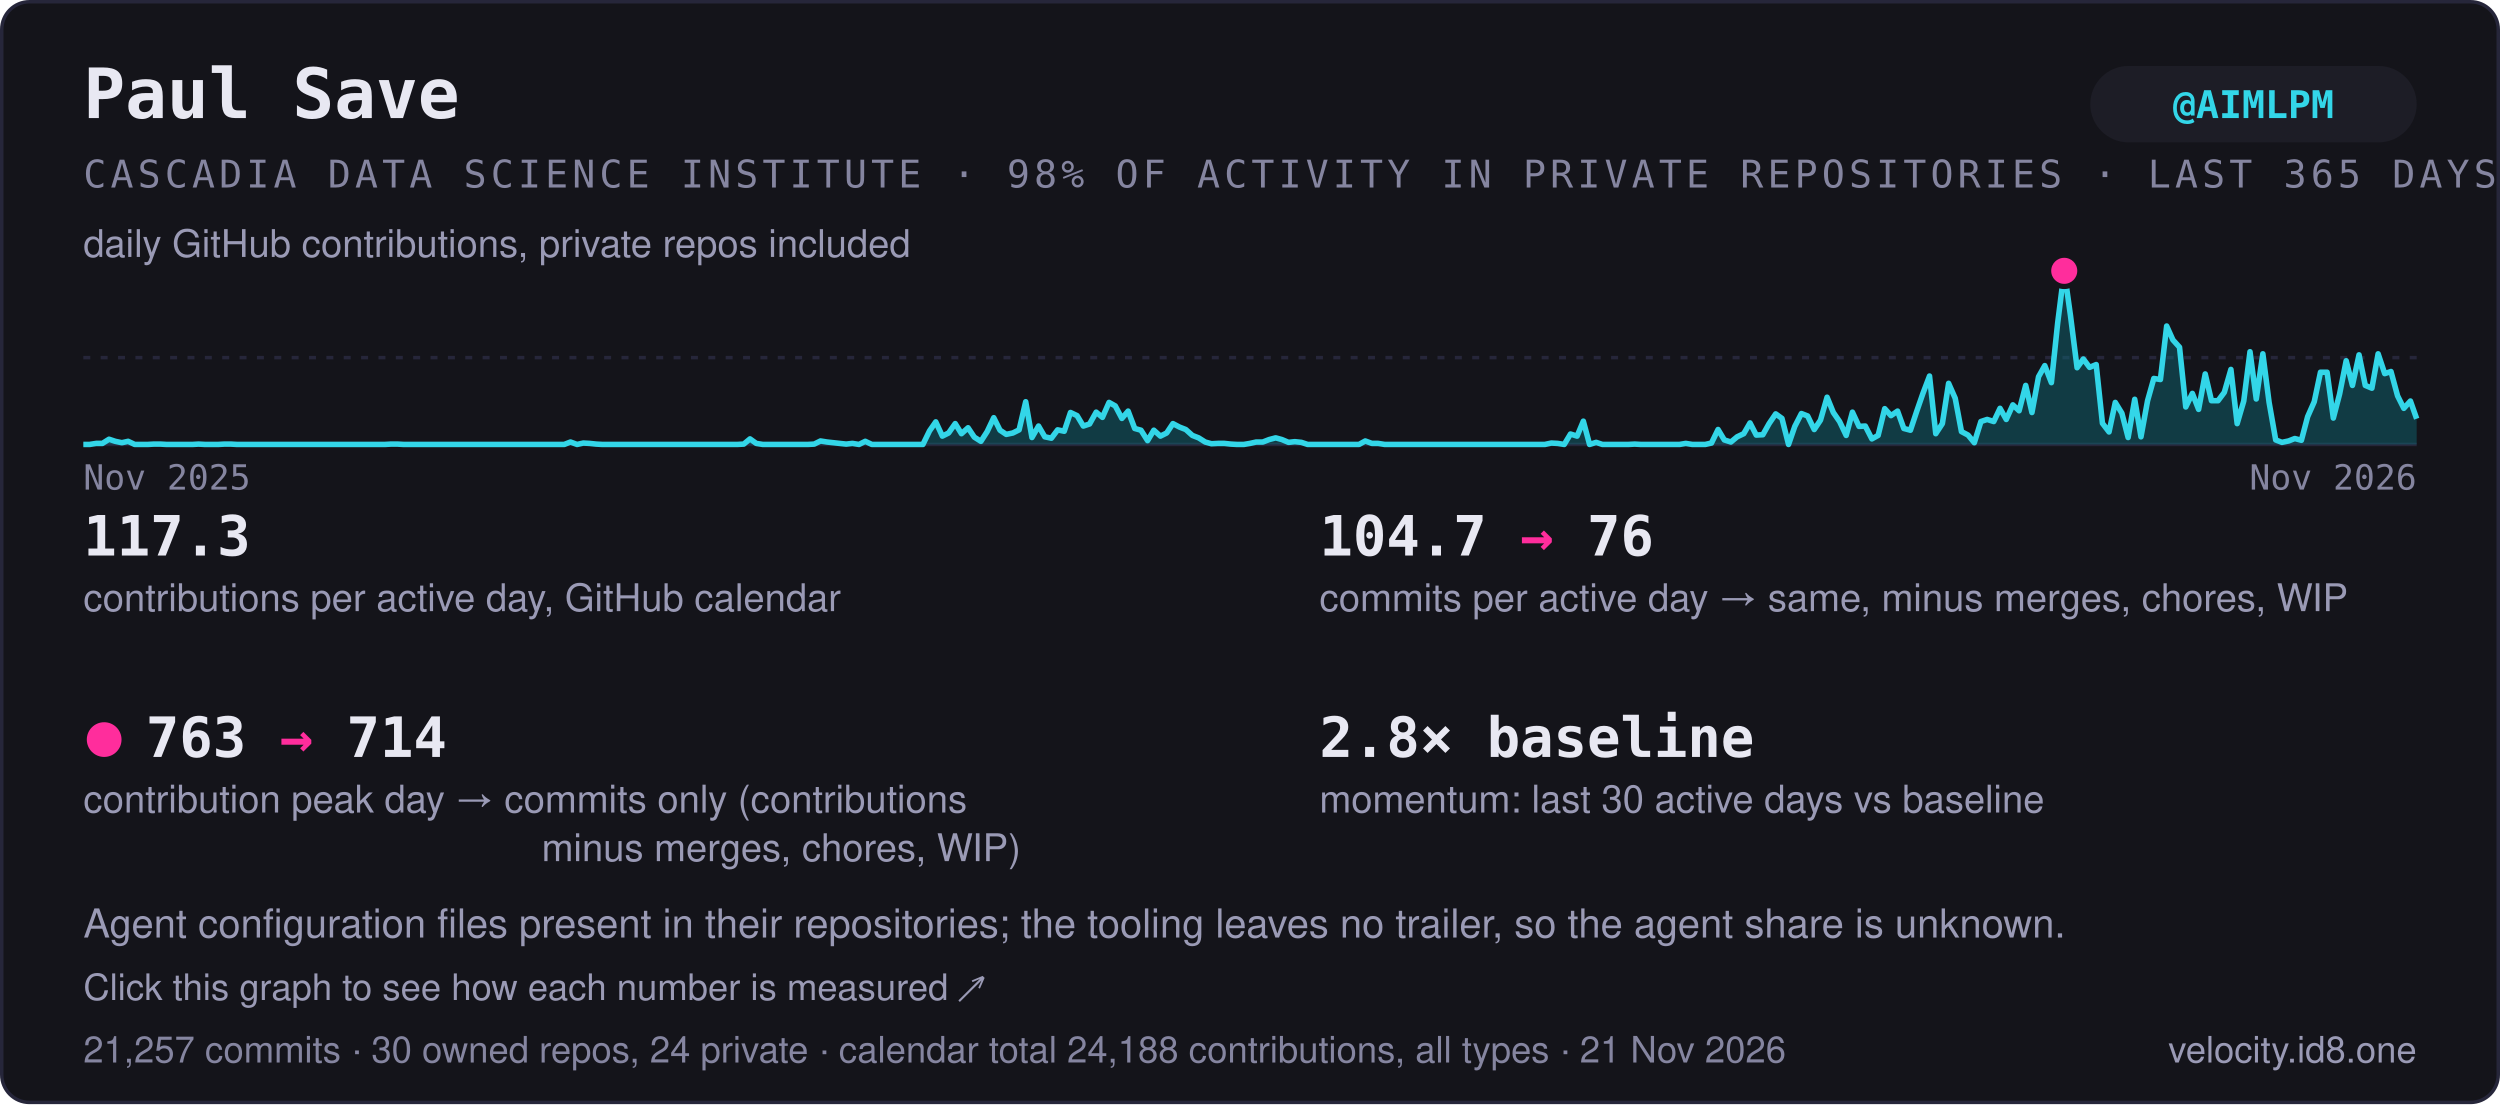
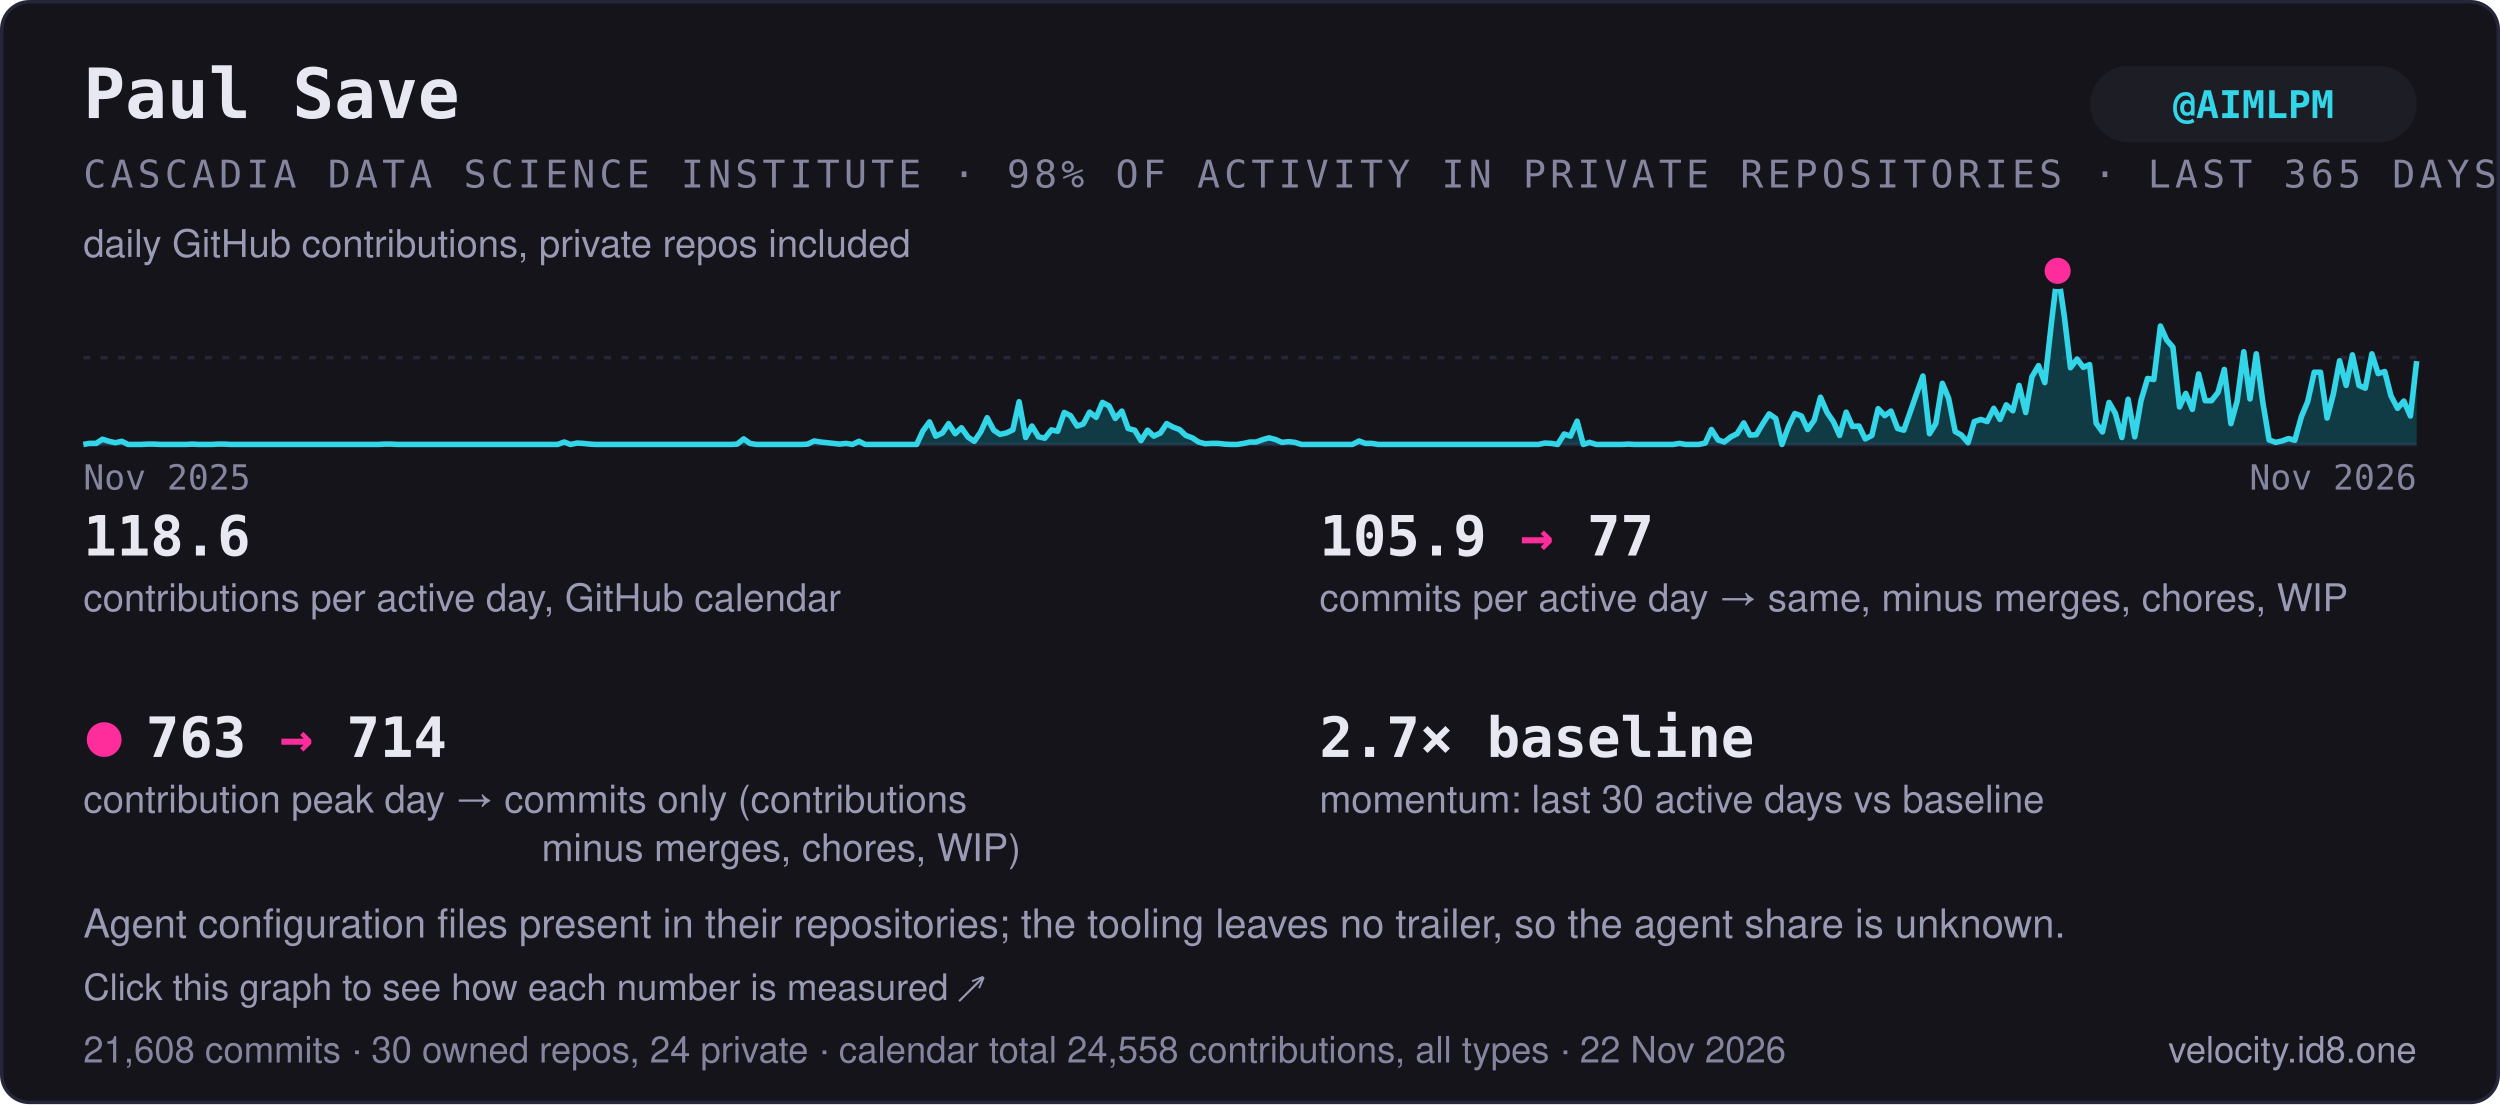
<svg xmlns="http://www.w3.org/2000/svg" width="720" height="318" viewBox="0 0 720 318" role="img" aria-label="Paul Save: Velocity Graph">
  <rect x="0.5" y="0.5" width="719" height="317" rx="8" fill="#14141A" stroke="#26263A" />
  <text x="24" y="34" font-family="Departure Mono, JetBrains Mono, ui-monospace, Menlo, monospace" font-size="20" font-weight="700" fill="#E8E8F2">Paul Save</text>
  <text x="24" y="54" font-family="Departure Mono, JetBrains Mono, ui-monospace, Menlo, monospace" font-size="11" letter-spacing="1.2" fill="#8585A0">CASCADIA DATA SCIENCE INSTITUTE · 98% OF ACTIVITY IN PRIVATE REPOSITORIES · LAST 365 DAYS</text>
  <rect x="602" y="19" width="94" height="22" rx="11" fill="#1D1D26" />
  <text x="649" y="34" text-anchor="middle" font-family="Departure Mono, JetBrains Mono, ui-monospace, Menlo, monospace" font-size="11" font-weight="600" fill="#33D6E8">@AIMLPM</text>
  <line x1="24" x2="696" y1="128" y2="128" stroke="#26263A" />
  <line x1="24" x2="696" y1="103.0" y2="103.0" stroke="#26263A" stroke-dasharray="2 3" />
-   <path d="M24.0,128.0 L25.8,128.0 L27.7,127.7 L29.5,127.7 L31.4,126.5 L33.2,127.1 L35.1,127.5 L36.9,127.1 L38.8,128.0 L40.6,128.0 L42.5,128.0 L44.3,127.9 L46.2,127.9 L48.0,128.0 L49.8,128.0 L51.7,128.0 L53.5,128.0 L55.4,128.0 L57.2,127.9 L59.1,128.0 L60.9,128.0 L62.8,128.0 L64.6,127.9 L66.5,127.9 L68.3,128.0 L70.2,128.0 L72.0,128.0 L73.8,128.0 L75.7,128.0 L77.5,128.0 L79.4,128.0 L81.2,128.0 L83.1,128.0 L84.9,128.0 L86.8,128.0 L88.6,128.0 L90.5,128.0 L92.3,128.0 L94.2,128.0 L96.0,128.0 L97.8,128.0 L99.7,128.0 L101.5,128.0 L103.4,128.0 L105.2,128.0 L107.1,128.0 L108.9,128.0 L110.8,128.0 L112.6,127.9 L114.5,127.9 L116.3,128.0 L118.2,128.0 L120.0,128.0 L121.8,128.0 L123.7,128.0 L125.5,128.0 L127.4,128.0 L129.2,128.0 L131.1,128.0 L132.9,128.0 L134.8,128.0 L136.6,128.0 L138.5,128.0 L140.3,128.0 L142.2,128.0 L144.0,128.0 L145.8,128.0 L147.7,128.0 L149.5,128.0 L151.4,128.0 L153.2,128.0 L155.1,128.0 L156.9,128.0 L158.8,128.0 L160.6,128.0 L162.5,128.0 L164.3,127.3 L166.2,128.0 L168.0,127.6 L169.8,127.7 L171.7,127.9 L173.5,128.0 L175.4,128.0 L177.2,128.0 L179.1,128.0 L180.9,128.0 L182.8,128.0 L184.6,128.0 L186.5,128.0 L188.3,128.0 L190.2,128.0 L192.0,128.0 L193.8,128.0 L195.7,128.0 L197.5,128.0 L199.4,128.0 L201.2,128.0 L203.1,128.0 L204.9,128.0 L206.8,128.0 L208.6,128.0 L210.5,128.0 L212.3,128.0 L214.2,127.9 L216.0,126.4 L217.8,127.7 L219.7,128.0 L221.5,128.0 L223.4,128.0 L225.2,128.0 L227.1,128.0 L228.9,128.0 L230.8,128.0 L232.6,128.0 L234.5,127.9 L236.3,127.0 L238.2,127.3 L240.0,127.5 L241.8,127.7 L243.7,127.9 L245.5,127.7 L247.4,128.0 L249.2,127.1 L251.1,128.0 L252.9,128.0 L254.8,128.0 L256.6,128.0 L258.5,128.0 L260.3,128.0 L262.2,128.0 L264.0,128.0 L265.8,128.0 L267.7,124.1 L269.5,121.5 L271.4,125.6 L273.2,124.7 L275.1,122.0 L276.9,124.9 L278.8,123.2 L280.6,125.9 L282.5,127.1 L284.3,124.3 L286.2,120.3 L288.0,123.9 L289.8,125.1 L291.7,124.7 L293.5,123.8 L295.4,115.7 L297.2,126.0 L299.1,122.7 L300.9,125.8 L302.8,126.2 L304.6,123.8 L306.5,124.2 L308.3,118.8 L310.2,119.7 L312.0,122.7 L313.8,122.1 L315.7,118.7 L317.5,120.2 L319.4,115.9 L321.2,116.9 L323.1,120.5 L324.9,118.4 L326.8,123.4 L328.6,123.9 L330.5,126.9 L332.3,123.9 L334.2,125.6 L336.0,124.7 L337.8,122.0 L339.7,123.0 L341.5,123.7 L343.4,125.4 L345.2,126.1 L347.1,127.3 L348.9,127.8 L350.8,127.7 L352.6,127.7 L354.5,127.9 L356.3,128.0 L358.2,128.0 L360.0,127.7 L361.8,127.3 L363.7,127.3 L365.5,126.6 L367.4,126.1 L369.2,126.6 L371.1,127.4 L372.9,127.2 L374.8,127.4 L376.6,128.0 L378.5,128.0 L380.3,128.0 L382.2,128.0 L384.0,128.0 L385.8,128.0 L387.7,128.0 L389.5,128.0 L391.4,128.0 L393.2,127.0 L395.1,127.7 L396.9,127.7 L398.8,128.0 L400.6,128.0 L402.5,128.0 L404.3,128.0 L406.2,128.0 L408.0,128.0 L409.8,128.0 L411.7,128.0 L413.5,128.0 L415.4,128.0 L417.2,128.0 L419.1,128.0 L420.9,128.0 L422.8,128.0 L424.6,128.0 L426.5,128.0 L428.3,128.0 L430.2,128.0 L432.0,128.0 L433.8,128.0 L435.7,128.0 L437.5,128.0 L439.4,128.0 L441.2,128.0 L443.1,128.0 L444.9,128.0 L446.8,127.6 L448.6,127.7 L450.5,128.0 L452.3,125.0 L454.2,125.6 L456.0,121.3 L457.8,128.0 L459.7,127.4 L461.5,128.0 L463.4,128.0 L465.2,128.0 L467.1,128.0 L468.9,128.0 L470.8,127.9 L472.6,128.0 L474.5,128.0 L476.3,128.0 L478.2,128.0 L480.0,128.0 L481.8,128.0 L483.7,128.0 L485.5,127.7 L487.4,128.0 L489.2,128.0 L491.1,128.0 L492.9,127.6 L494.8,123.7 L496.6,126.7 L498.5,127.3 L500.3,125.8 L502.2,124.9 L504.0,121.8 L505.8,125.3 L507.7,125.2 L509.5,122.0 L511.4,119.2 L513.2,120.5 L515.1,128.0 L516.9,122.8 L518.8,119.1 L520.6,119.8 L522.5,123.7 L524.3,121.0 L526.2,114.4 L528.0,118.8 L529.8,121.4 L531.7,125.4 L533.5,118.7 L535.4,122.8 L537.2,122.7 L539.1,126.4 L540.9,125.4 L542.8,117.7 L544.6,119.7 L546.5,118.4 L548.3,123.4 L550.2,123.9 L552.0,118.5 L553.8,113.3 L555.7,108.3 L557.5,124.9 L559.4,122.0 L561.2,110.4 L563.1,114.7 L564.9,124.3 L566.8,125.3 L568.6,127.5 L570.5,121.4 L572.3,120.8 L574.2,121.4 L576.0,117.6 L577.8,120.8 L579.7,116.6 L581.5,118.3 L583.4,111.0 L585.2,118.8 L587.1,108.5 L588.9,105.3 L590.8,110.2 L592.6,93.1 L594.5,78.0 L596.3,90.9 L598.2,105.9 L600.0,103.4 L601.8,105.8 L603.7,105.0 L605.5,121.9 L607.4,124.4 L609.2,115.9 L611.1,119.0 L612.9,126.0 L614.8,115.0 L616.6,125.8 L618.5,115.4 L620.3,109.0 L622.2,109.3 L624.0,93.9 L625.8,97.9 L627.7,100.0 L629.5,117.2 L631.4,113.3 L633.2,117.9 L635.1,107.7 L636.9,115.4 L638.8,115.4 L640.6,113.0 L642.5,106.4 L644.3,122.0 L646.2,115.5 L648.0,101.3 L649.8,114.9 L651.7,101.9 L653.5,115.9 L655.4,126.7 L657.2,127.4 L659.1,127.0 L660.9,126.3 L662.8,126.8 L664.6,120.0 L666.5,115.7 L668.3,107.2 L670.2,107.2 L672.0,120.4 L673.8,113.5 L675.7,103.9 L677.5,111.0 L679.4,102.2 L681.2,111.0 L683.1,111.8 L684.9,101.9 L686.8,107.6 L688.6,107.0 L690.5,114.0 L692.3,117.6 L694.2,115.5 L696.0,120.6 L696.0,128 L24,128 Z" fill="#0F6B78" fill-opacity="0.45" />
-   <path d="M24.0,128.0 L25.8,128.0 L27.7,127.7 L29.5,127.7 L31.4,126.5 L33.2,127.1 L35.1,127.5 L36.9,127.1 L38.8,128.0 L40.6,128.0 L42.5,128.0 L44.3,127.9 L46.2,127.9 L48.0,128.0 L49.8,128.0 L51.7,128.0 L53.5,128.0 L55.4,128.0 L57.2,127.9 L59.1,128.0 L60.9,128.0 L62.8,128.0 L64.6,127.9 L66.5,127.9 L68.3,128.0 L70.2,128.0 L72.0,128.0 L73.8,128.0 L75.7,128.0 L77.5,128.0 L79.4,128.0 L81.2,128.0 L83.1,128.0 L84.9,128.0 L86.8,128.0 L88.6,128.0 L90.5,128.0 L92.3,128.0 L94.2,128.0 L96.0,128.0 L97.8,128.0 L99.7,128.0 L101.5,128.0 L103.4,128.0 L105.2,128.0 L107.1,128.0 L108.9,128.0 L110.8,128.0 L112.6,127.9 L114.5,127.9 L116.3,128.0 L118.2,128.0 L120.0,128.0 L121.8,128.0 L123.7,128.0 L125.5,128.0 L127.4,128.0 L129.2,128.0 L131.1,128.0 L132.9,128.0 L134.8,128.0 L136.6,128.0 L138.5,128.0 L140.3,128.0 L142.2,128.0 L144.0,128.0 L145.8,128.0 L147.7,128.0 L149.5,128.0 L151.4,128.0 L153.2,128.0 L155.1,128.0 L156.9,128.0 L158.8,128.0 L160.6,128.0 L162.5,128.0 L164.3,127.3 L166.2,128.0 L168.0,127.6 L169.8,127.7 L171.7,127.9 L173.5,128.0 L175.4,128.0 L177.2,128.0 L179.1,128.0 L180.9,128.0 L182.8,128.0 L184.6,128.0 L186.5,128.0 L188.3,128.0 L190.2,128.0 L192.0,128.0 L193.8,128.0 L195.7,128.0 L197.5,128.0 L199.4,128.0 L201.2,128.0 L203.1,128.0 L204.9,128.0 L206.8,128.0 L208.6,128.0 L210.5,128.0 L212.3,128.0 L214.2,127.9 L216.0,126.4 L217.8,127.7 L219.7,128.0 L221.5,128.0 L223.4,128.0 L225.2,128.0 L227.1,128.0 L228.9,128.0 L230.8,128.0 L232.6,128.0 L234.5,127.9 L236.3,127.0 L238.2,127.3 L240.0,127.5 L241.8,127.7 L243.7,127.9 L245.5,127.7 L247.4,128.0 L249.2,127.1 L251.1,128.0 L252.9,128.0 L254.8,128.0 L256.6,128.0 L258.5,128.0 L260.3,128.0 L262.2,128.0 L264.0,128.0 L265.8,128.0 L267.7,124.1 L269.5,121.5 L271.4,125.6 L273.2,124.7 L275.1,122.0 L276.9,124.9 L278.8,123.2 L280.6,125.9 L282.5,127.1 L284.3,124.3 L286.2,120.3 L288.0,123.9 L289.8,125.1 L291.7,124.7 L293.5,123.8 L295.4,115.7 L297.2,126.0 L299.1,122.7 L300.9,125.8 L302.8,126.2 L304.6,123.8 L306.5,124.2 L308.3,118.8 L310.2,119.7 L312.0,122.7 L313.8,122.1 L315.7,118.7 L317.5,120.2 L319.4,115.9 L321.2,116.9 L323.1,120.5 L324.9,118.4 L326.8,123.4 L328.6,123.9 L330.5,126.9 L332.3,123.9 L334.2,125.6 L336.0,124.7 L337.8,122.0 L339.7,123.0 L341.5,123.7 L343.4,125.4 L345.2,126.1 L347.1,127.3 L348.9,127.8 L350.8,127.7 L352.6,127.7 L354.5,127.9 L356.3,128.0 L358.2,128.0 L360.0,127.7 L361.8,127.3 L363.7,127.3 L365.5,126.6 L367.4,126.1 L369.2,126.6 L371.1,127.4 L372.9,127.2 L374.8,127.4 L376.6,128.0 L378.5,128.0 L380.3,128.0 L382.2,128.0 L384.0,128.0 L385.8,128.0 L387.7,128.0 L389.5,128.0 L391.4,128.0 L393.2,127.0 L395.1,127.7 L396.9,127.7 L398.8,128.0 L400.6,128.0 L402.5,128.0 L404.3,128.0 L406.2,128.0 L408.0,128.0 L409.8,128.0 L411.7,128.0 L413.5,128.0 L415.4,128.0 L417.2,128.0 L419.1,128.0 L420.9,128.0 L422.8,128.0 L424.6,128.0 L426.5,128.0 L428.3,128.0 L430.2,128.0 L432.0,128.0 L433.8,128.0 L435.7,128.0 L437.5,128.0 L439.4,128.0 L441.2,128.0 L443.1,128.0 L444.9,128.0 L446.8,127.6 L448.6,127.7 L450.5,128.0 L452.3,125.0 L454.2,125.6 L456.0,121.3 L457.8,128.0 L459.7,127.4 L461.5,128.0 L463.4,128.0 L465.2,128.0 L467.1,128.0 L468.9,128.0 L470.8,127.9 L472.6,128.0 L474.5,128.0 L476.3,128.0 L478.2,128.0 L480.0,128.0 L481.8,128.0 L483.7,128.0 L485.5,127.7 L487.4,128.0 L489.2,128.0 L491.1,128.0 L492.9,127.6 L494.8,123.7 L496.6,126.7 L498.5,127.3 L500.3,125.8 L502.2,124.9 L504.0,121.8 L505.8,125.3 L507.7,125.2 L509.5,122.0 L511.4,119.2 L513.2,120.5 L515.1,128.0 L516.9,122.8 L518.8,119.1 L520.6,119.8 L522.5,123.7 L524.3,121.0 L526.2,114.4 L528.0,118.8 L529.8,121.4 L531.7,125.4 L533.5,118.7 L535.4,122.8 L537.2,122.7 L539.1,126.4 L540.9,125.4 L542.8,117.7 L544.6,119.7 L546.5,118.4 L548.3,123.4 L550.2,123.9 L552.0,118.5 L553.8,113.3 L555.7,108.3 L557.5,124.9 L559.4,122.0 L561.2,110.4 L563.1,114.7 L564.9,124.3 L566.8,125.3 L568.6,127.5 L570.5,121.4 L572.3,120.8 L574.2,121.4 L576.0,117.6 L577.8,120.8 L579.7,116.6 L581.5,118.3 L583.4,111.0 L585.2,118.8 L587.1,108.5 L588.9,105.3 L590.8,110.2 L592.6,93.1 L594.5,78.0 L596.3,90.9 L598.2,105.9 L600.0,103.4 L601.8,105.8 L603.7,105.0 L605.5,121.9 L607.4,124.4 L609.2,115.9 L611.1,119.0 L612.9,126.0 L614.8,115.0 L616.6,125.8 L618.5,115.4 L620.3,109.0 L622.2,109.3 L624.0,93.9 L625.8,97.9 L627.7,100.0 L629.5,117.2 L631.4,113.3 L633.2,117.9 L635.1,107.7 L636.9,115.4 L638.8,115.4 L640.6,113.0 L642.5,106.4 L644.3,122.0 L646.2,115.5 L648.0,101.3 L649.8,114.9 L651.7,101.9 L653.5,115.9 L655.4,126.7 L657.2,127.4 L659.1,127.0 L660.9,126.3 L662.8,126.8 L664.6,120.0 L666.5,115.7 L668.3,107.2 L670.2,107.2 L672.0,120.4 L673.8,113.5 L675.7,103.9 L677.5,111.0 L679.4,102.2 L681.2,111.0 L683.1,111.8 L684.9,101.9 L686.8,107.6 L688.6,107.0 L690.5,114.0 L692.3,117.6 L694.2,115.5 L696.0,120.6" fill="none" stroke="#33D6E8" stroke-width="1.6" stroke-linejoin="round" />
-   <circle cx="594.5" cy="78.0" r="4.5" fill="#FF2D9C" stroke="#14141A" stroke-width="1.5" />
+   <path d="M24.0,128.0 L25.8,127.7 L27.7,127.7 L29.5,126.5 L31.4,127.1 L33.2,127.5 L35.1,127.1 L36.9,128.0 L38.8,128.0 L40.6,128.0 L42.5,127.9 L44.3,127.9 L46.2,128.0 L48.0,128.0 L49.8,128.0 L51.7,128.0 L53.5,128.0 L55.4,127.9 L57.2,128.0 L59.1,128.0 L60.9,128.0 L62.8,127.9 L64.6,127.9 L66.5,128.0 L68.3,128.0 L70.2,128.0 L72.0,128.0 L73.8,128.0 L75.7,128.0 L77.5,128.0 L79.4,128.0 L81.2,128.0 L83.1,128.0 L84.9,128.0 L86.8,128.0 L88.6,128.0 L90.5,128.0 L92.3,128.0 L94.2,128.0 L96.0,128.0 L97.8,128.0 L99.7,128.0 L101.5,128.0 L103.4,128.0 L105.2,128.0 L107.1,128.0 L108.9,128.0 L110.8,127.9 L112.6,127.9 L114.5,128.0 L116.3,128.0 L118.2,128.0 L120.0,128.0 L121.8,128.0 L123.7,128.0 L125.5,128.0 L127.4,128.0 L129.2,128.0 L131.1,128.0 L132.9,128.0 L134.8,128.0 L136.6,128.0 L138.5,128.0 L140.3,128.0 L142.2,128.0 L144.0,128.0 L145.8,128.0 L147.7,128.0 L149.5,128.0 L151.4,128.0 L153.2,128.0 L155.1,128.0 L156.9,128.0 L158.8,128.0 L160.6,128.0 L162.5,127.3 L164.3,128.0 L166.2,127.6 L168.0,127.7 L169.8,127.9 L171.7,128.0 L173.5,128.0 L175.4,128.0 L177.2,128.0 L179.1,128.0 L180.9,128.0 L182.8,128.0 L184.6,128.0 L186.5,128.0 L188.3,128.0 L190.2,128.0 L192.0,128.0 L193.8,128.0 L195.7,128.0 L197.5,128.0 L199.4,128.0 L201.2,128.0 L203.1,128.0 L204.9,128.0 L206.8,128.0 L208.6,128.0 L210.5,128.0 L212.3,127.9 L214.2,126.4 L216.0,127.7 L217.8,128.0 L219.7,128.0 L221.5,128.0 L223.4,128.0 L225.2,128.0 L227.1,128.0 L228.9,128.0 L230.8,128.0 L232.6,127.9 L234.5,127.0 L236.3,127.3 L238.2,127.5 L240.0,127.7 L241.8,127.9 L243.7,127.7 L245.5,128.0 L247.4,127.1 L249.2,128.0 L251.1,128.0 L252.9,128.0 L254.8,128.0 L256.6,128.0 L258.5,128.0 L260.3,128.0 L262.2,128.0 L264.0,128.0 L265.8,124.1 L267.7,121.5 L269.5,125.6 L271.4,124.7 L273.2,122.0 L275.1,124.9 L276.9,123.2 L278.8,125.9 L280.6,127.1 L282.5,124.3 L284.3,120.3 L286.2,123.9 L288.0,125.1 L289.8,124.7 L291.7,123.8 L293.5,115.7 L295.4,126.0 L297.2,122.7 L299.1,125.8 L300.9,126.2 L302.8,123.8 L304.6,124.2 L306.5,118.8 L308.3,119.7 L310.2,122.7 L312.0,122.1 L313.8,118.7 L315.7,120.2 L317.5,115.9 L319.4,116.9 L321.2,120.5 L323.1,118.4 L324.9,123.4 L326.8,123.9 L328.6,126.9 L330.5,123.9 L332.3,125.6 L334.2,124.7 L336.0,122.0 L337.8,123.0 L339.7,123.7 L341.5,125.4 L343.4,126.1 L345.2,127.3 L347.1,127.8 L348.9,127.7 L350.8,127.7 L352.6,127.9 L354.5,128.0 L356.3,128.0 L358.2,127.7 L360.0,127.3 L361.8,127.3 L363.7,126.6 L365.5,126.1 L367.4,126.6 L369.2,127.4 L371.1,127.2 L372.9,127.4 L374.8,128.0 L376.6,128.0 L378.5,128.0 L380.3,128.0 L382.2,128.0 L384.0,128.0 L385.8,128.0 L387.7,128.0 L389.5,128.0 L391.4,127.0 L393.2,127.7 L395.1,127.7 L396.9,128.0 L398.8,128.0 L400.6,128.0 L402.5,128.0 L404.3,128.0 L406.2,128.0 L408.0,128.0 L409.8,128.0 L411.7,128.0 L413.5,128.0 L415.4,128.0 L417.2,128.0 L419.1,128.0 L420.9,128.0 L422.8,128.0 L424.6,128.0 L426.5,128.0 L428.3,128.0 L430.2,128.0 L432.0,128.0 L433.8,128.0 L435.7,128.0 L437.5,128.0 L439.4,128.0 L441.2,128.0 L443.1,128.0 L444.9,127.6 L446.8,127.7 L448.6,128.0 L450.5,125.0 L452.3,125.6 L454.2,121.3 L456.0,128.0 L457.8,127.4 L459.7,128.0 L461.5,128.0 L463.4,128.0 L465.2,128.0 L467.1,128.0 L468.9,127.9 L470.8,128.0 L472.6,128.0 L474.5,128.0 L476.3,128.0 L478.2,128.0 L480.0,128.0 L481.8,128.0 L483.7,127.7 L485.5,128.0 L487.4,128.0 L489.2,128.0 L491.1,127.6 L492.9,123.7 L494.8,126.7 L496.6,127.3 L498.5,125.8 L500.3,124.9 L502.2,121.8 L504.0,125.3 L505.8,125.2 L507.7,122.0 L509.5,119.2 L511.4,120.5 L513.2,128.0 L515.1,122.8 L516.9,119.1 L518.8,119.8 L520.6,123.7 L522.5,121.0 L524.3,114.4 L526.2,118.8 L528.0,121.4 L529.8,125.4 L531.7,118.7 L533.5,122.8 L535.4,122.7 L537.2,126.4 L539.1,125.4 L540.9,117.7 L542.8,119.7 L544.6,118.4 L546.5,123.4 L548.3,123.9 L550.2,118.5 L552.0,113.3 L553.8,108.3 L555.7,124.9 L557.5,122.0 L559.4,110.4 L561.2,114.7 L563.1,124.3 L564.9,125.3 L566.8,127.5 L568.6,121.4 L570.5,120.8 L572.3,121.4 L574.2,117.6 L576.0,120.8 L577.8,116.6 L579.7,118.3 L581.5,111.0 L583.4,118.8 L585.2,108.5 L587.1,105.3 L588.9,110.2 L590.8,93.1 L592.6,78.0 L594.5,90.9 L596.3,105.9 L598.2,103.4 L600.0,105.8 L601.8,105.0 L603.7,121.9 L605.5,124.4 L607.4,115.9 L609.2,119.0 L611.1,126.0 L612.9,115.0 L614.8,125.8 L616.6,115.4 L618.5,109.0 L620.3,109.3 L622.2,93.9 L624.0,97.9 L625.8,100.0 L627.7,117.2 L629.5,113.3 L631.4,117.9 L633.2,107.7 L635.1,115.4 L636.9,115.4 L638.8,113.0 L640.6,106.4 L642.5,122.0 L644.3,115.5 L646.2,101.3 L648.0,114.9 L649.8,101.9 L651.7,115.9 L653.5,126.7 L655.4,127.4 L657.2,127.0 L659.1,126.3 L660.9,126.8 L662.8,120.0 L664.6,115.7 L666.5,107.2 L668.3,107.2 L670.2,120.4 L672.0,113.5 L673.8,103.9 L675.7,111.0 L677.5,102.2 L679.4,111.0 L681.2,111.8 L683.1,101.9 L684.9,107.6 L686.8,107.0 L688.6,114.0 L690.5,117.6 L692.3,115.5 L694.2,119.8 L696.0,104.0 L696.0,128 L24,128 Z" fill="#0F6B78" fill-opacity="0.45" />
+   <path d="M24.0,128.0 L25.8,127.7 L27.7,127.7 L29.5,126.5 L31.4,127.1 L33.2,127.5 L35.1,127.1 L36.9,128.0 L38.8,128.0 L40.6,128.0 L42.5,127.9 L44.3,127.9 L46.2,128.0 L48.0,128.0 L49.8,128.0 L51.7,128.0 L53.5,128.0 L55.4,127.9 L57.2,128.0 L59.1,128.0 L60.9,128.0 L62.8,127.9 L64.6,127.9 L66.5,128.0 L68.3,128.0 L70.2,128.0 L72.0,128.0 L73.8,128.0 L75.7,128.0 L77.5,128.0 L79.4,128.0 L81.2,128.0 L83.1,128.0 L84.9,128.0 L86.8,128.0 L88.6,128.0 L90.5,128.0 L92.3,128.0 L94.2,128.0 L96.0,128.0 L97.8,128.0 L99.7,128.0 L101.5,128.0 L103.4,128.0 L105.2,128.0 L107.1,128.0 L108.9,128.0 L110.8,127.9 L112.6,127.9 L114.5,128.0 L116.3,128.0 L118.2,128.0 L120.0,128.0 L121.8,128.0 L123.7,128.0 L125.5,128.0 L127.4,128.0 L129.2,128.0 L131.1,128.0 L132.9,128.0 L134.8,128.0 L136.6,128.0 L138.5,128.0 L140.3,128.0 L142.2,128.0 L144.0,128.0 L145.8,128.0 L147.7,128.0 L149.5,128.0 L151.4,128.0 L153.2,128.0 L155.1,128.0 L156.9,128.0 L158.8,128.0 L160.6,128.0 L162.5,127.3 L164.3,128.0 L166.2,127.6 L168.0,127.7 L169.8,127.9 L171.7,128.0 L173.5,128.0 L175.4,128.0 L177.2,128.0 L179.1,128.0 L180.9,128.0 L182.8,128.0 L184.6,128.0 L186.5,128.0 L188.3,128.0 L190.2,128.0 L192.0,128.0 L193.8,128.0 L195.7,128.0 L197.5,128.0 L199.4,128.0 L201.2,128.0 L203.1,128.0 L204.9,128.0 L206.8,128.0 L208.6,128.0 L210.5,128.0 L212.3,127.9 L214.2,126.4 L216.0,127.7 L217.8,128.0 L219.7,128.0 L221.5,128.0 L223.4,128.0 L225.2,128.0 L227.1,128.0 L228.9,128.0 L230.8,128.0 L232.6,127.9 L234.5,127.0 L236.3,127.3 L238.2,127.5 L240.0,127.7 L241.8,127.9 L243.7,127.7 L245.5,128.0 L247.4,127.1 L249.2,128.0 L251.1,128.0 L252.9,128.0 L254.8,128.0 L256.6,128.0 L258.5,128.0 L260.3,128.0 L262.2,128.0 L264.0,128.0 L265.8,124.1 L267.7,121.5 L269.5,125.6 L271.4,124.7 L273.2,122.0 L275.1,124.9 L276.9,123.2 L278.8,125.9 L280.6,127.1 L282.5,124.3 L284.3,120.3 L286.2,123.9 L288.0,125.1 L289.8,124.7 L291.7,123.8 L293.5,115.7 L295.4,126.0 L297.2,122.7 L299.1,125.8 L300.9,126.2 L302.8,123.8 L304.6,124.2 L306.5,118.8 L308.3,119.7 L310.2,122.7 L312.0,122.1 L313.8,118.7 L315.7,120.2 L317.5,115.9 L319.4,116.9 L321.2,120.5 L323.1,118.4 L324.9,123.4 L326.8,123.9 L328.6,126.9 L330.5,123.9 L332.3,125.6 L334.2,124.7 L336.0,122.0 L337.8,123.0 L339.7,123.7 L341.5,125.4 L343.4,126.1 L345.2,127.3 L347.1,127.8 L348.9,127.7 L350.8,127.7 L352.6,127.9 L354.5,128.0 L356.3,128.0 L358.2,127.7 L360.0,127.3 L361.8,127.3 L363.7,126.6 L365.5,126.1 L367.4,126.6 L369.2,127.4 L371.1,127.2 L372.9,127.4 L374.8,128.0 L376.6,128.0 L378.5,128.0 L380.3,128.0 L382.2,128.0 L384.0,128.0 L385.8,128.0 L387.7,128.0 L389.5,128.0 L391.4,127.0 L393.2,127.7 L395.1,127.7 L396.9,128.0 L398.8,128.0 L400.6,128.0 L402.5,128.0 L404.3,128.0 L406.2,128.0 L408.0,128.0 L409.8,128.0 L411.7,128.0 L413.5,128.0 L415.4,128.0 L417.2,128.0 L419.1,128.0 L420.9,128.0 L422.8,128.0 L424.6,128.0 L426.5,128.0 L428.3,128.0 L430.2,128.0 L432.0,128.0 L433.8,128.0 L435.7,128.0 L437.5,128.0 L439.4,128.0 L441.2,128.0 L443.1,128.0 L444.9,127.6 L446.8,127.7 L448.6,128.0 L450.5,125.0 L452.3,125.6 L454.2,121.3 L456.0,128.0 L457.8,127.4 L459.7,128.0 L461.5,128.0 L463.4,128.0 L465.2,128.0 L467.1,128.0 L468.9,127.9 L470.8,128.0 L472.6,128.0 L474.5,128.0 L476.3,128.0 L478.2,128.0 L480.0,128.0 L481.8,128.0 L483.7,127.7 L485.5,128.0 L487.4,128.0 L489.2,128.0 L491.1,127.6 L492.9,123.7 L494.8,126.7 L496.6,127.3 L498.5,125.8 L500.3,124.9 L502.2,121.8 L504.0,125.3 L505.8,125.2 L507.7,122.0 L509.5,119.2 L511.4,120.5 L513.2,128.0 L515.1,122.8 L516.9,119.1 L518.8,119.8 L520.6,123.7 L522.5,121.0 L524.3,114.4 L526.2,118.8 L528.0,121.4 L529.8,125.4 L531.7,118.7 L533.5,122.8 L535.4,122.7 L537.2,126.4 L539.1,125.4 L540.9,117.7 L542.8,119.7 L544.6,118.4 L546.5,123.4 L548.3,123.9 L550.2,118.5 L552.0,113.3 L553.8,108.3 L555.7,124.9 L557.5,122.0 L559.4,110.4 L561.2,114.7 L563.1,124.3 L564.9,125.3 L566.8,127.5 L568.6,121.4 L570.5,120.8 L572.3,121.4 L574.2,117.6 L576.0,120.8 L577.8,116.6 L579.7,118.3 L581.5,111.0 L583.4,118.8 L585.2,108.5 L587.1,105.3 L588.9,110.2 L590.8,93.1 L592.6,78.0 L594.5,90.9 L596.3,105.9 L598.2,103.4 L600.0,105.8 L601.8,105.0 L603.7,121.9 L605.5,124.4 L607.4,115.9 L609.2,119.0 L611.1,126.0 L612.9,115.0 L614.8,125.8 L616.6,115.4 L618.5,109.0 L620.3,109.3 L622.2,93.9 L624.0,97.9 L625.8,100.0 L627.7,117.2 L629.5,113.3 L631.4,117.9 L633.2,107.7 L635.1,115.4 L636.9,115.4 L638.8,113.0 L640.6,106.4 L642.5,122.0 L644.3,115.5 L646.2,101.3 L648.0,114.9 L649.8,101.9 L651.7,115.9 L653.5,126.7 L655.4,127.4 L657.2,127.0 L659.1,126.3 L660.9,126.8 L662.8,120.0 L664.6,115.7 L666.5,107.2 L668.3,107.2 L670.2,120.4 L672.0,113.5 L673.8,103.9 L675.7,111.0 L677.5,102.2 L679.4,111.0 L681.2,111.8 L683.1,101.9 L684.9,107.6 L686.8,107.0 L688.6,114.0 L690.5,117.6 L692.3,115.5 L694.2,119.8 L696.0,104.0" fill="none" stroke="#33D6E8" stroke-width="1.6" stroke-linejoin="round" />
+   <circle cx="592.6" cy="78.0" r="4.5" fill="#FF2D9C" stroke="#14141A" stroke-width="1.5" />
  <text x="24" y="141" font-family="Departure Mono, JetBrains Mono, ui-monospace, Menlo, monospace" font-size="10" fill="#8585A0">Nov 2025</text>
  <text x="696" y="141" text-anchor="end" font-family="Departure Mono, JetBrains Mono, ui-monospace, Menlo, monospace" font-size="10" fill="#8585A0">Nov 2026</text>
  <text x="24" y="74" font-family="-apple-system, BlinkMacSystemFont, 'Segoe UI', Helvetica, Arial, sans-serif" font-size="11" fill="#9A9AB5">daily GitHub contributions, private repos included</text>
-   <text x="24" y="160" font-family="Departure Mono, JetBrains Mono, ui-monospace, Menlo, monospace" font-size="16" font-weight="600" fill="#E8E8F2">117.3</text>
+   <text x="24" y="160" font-family="Departure Mono, JetBrains Mono, ui-monospace, Menlo, monospace" font-size="16" font-weight="600" fill="#E8E8F2">118.6</text>
  <text x="24" y="176" font-family="-apple-system, BlinkMacSystemFont, 'Segoe UI', Helvetica, Arial, sans-serif" font-size="11" fill="#9A9AB5">contributions per active day, GitHub calendar</text>
-   <text x="380" y="160" font-family="Departure Mono, JetBrains Mono, ui-monospace, Menlo, monospace" font-size="16" font-weight="600" fill="#E8E8F2">104.7 <tspan fill="#FF2D9C">→</tspan> 76</text>
+   <text x="380" y="160" font-family="Departure Mono, JetBrains Mono, ui-monospace, Menlo, monospace" font-size="16" font-weight="600" fill="#E8E8F2">105.9 <tspan fill="#FF2D9C">→</tspan> 77</text>
  <text x="380" y="176" font-family="-apple-system, BlinkMacSystemFont, 'Segoe UI', Helvetica, Arial, sans-serif" font-size="11" fill="#9A9AB5">commits per active day → same, minus merges, chores, WIP</text>
  <circle cx="30" cy="213" r="5" fill="#FF2D9C" />
  <text x="42" y="218" font-family="Departure Mono, JetBrains Mono, ui-monospace, Menlo, monospace" font-size="16" font-weight="600" fill="#E8E8F2">763 <tspan fill="#FF2D9C">→</tspan> 714</text>
  <text x="24" y="234" font-family="-apple-system, BlinkMacSystemFont, 'Segoe UI', Helvetica, Arial, sans-serif" font-size="11" fill="#9A9AB5">contribution peak day → commits only (contributions</text>
  <text x="156" y="248" font-family="-apple-system, BlinkMacSystemFont, 'Segoe UI', Helvetica, Arial, sans-serif" font-size="11" fill="#9A9AB5">minus merges, chores, WIP)</text>
-   <text x="380" y="218" font-family="Departure Mono, JetBrains Mono, ui-monospace, Menlo, monospace" font-size="16" font-weight="600" fill="#E8E8F2">2.8× baseline</text>
+   <text x="380" y="218" font-family="Departure Mono, JetBrains Mono, ui-monospace, Menlo, monospace" font-size="16" font-weight="600" fill="#E8E8F2">2.7× baseline</text>
  <text x="380" y="234" font-family="-apple-system, BlinkMacSystemFont, 'Segoe UI', Helvetica, Arial, sans-serif" font-size="11" fill="#9A9AB5">momentum: last 30 active days vs baseline</text>
  <text x="24" y="270" font-family="-apple-system, BlinkMacSystemFont, 'Segoe UI', Helvetica, Arial, sans-serif" font-size="11.5" fill="#9A9AB5">Agent configuration files present in their repositories; the tooling leaves no trailer, so the agent share is unknown.</text>
  <text x="24" y="288" font-family="-apple-system, BlinkMacSystemFont, 'Segoe UI', Helvetica, Arial, sans-serif" font-size="10.5" fill="#9A9AB5">Click this graph to see how each number is measured ↗</text>
-   <text x="24" y="306" font-family="-apple-system, BlinkMacSystemFont, 'Segoe UI', Helvetica, Arial, sans-serif" font-size="10.5" fill="#8585A0">21,257 commits · 30 owned repos, 24 private · calendar total 24,188 contributions, all types · 21 Nov 2026</text>
+   <text x="24" y="306" font-family="-apple-system, BlinkMacSystemFont, 'Segoe UI', Helvetica, Arial, sans-serif" font-size="10.5" fill="#8585A0">21,608 commits · 30 owned repos, 24 private · calendar total 24,558 contributions, all types · 22 Nov 2026</text>
  <text x="696" y="306" text-anchor="end" font-family="-apple-system, BlinkMacSystemFont, 'Segoe UI', Helvetica, Arial, sans-serif" font-size="10.5" fill="#9A9AB5">velocity.id8.one</text>
</svg>
